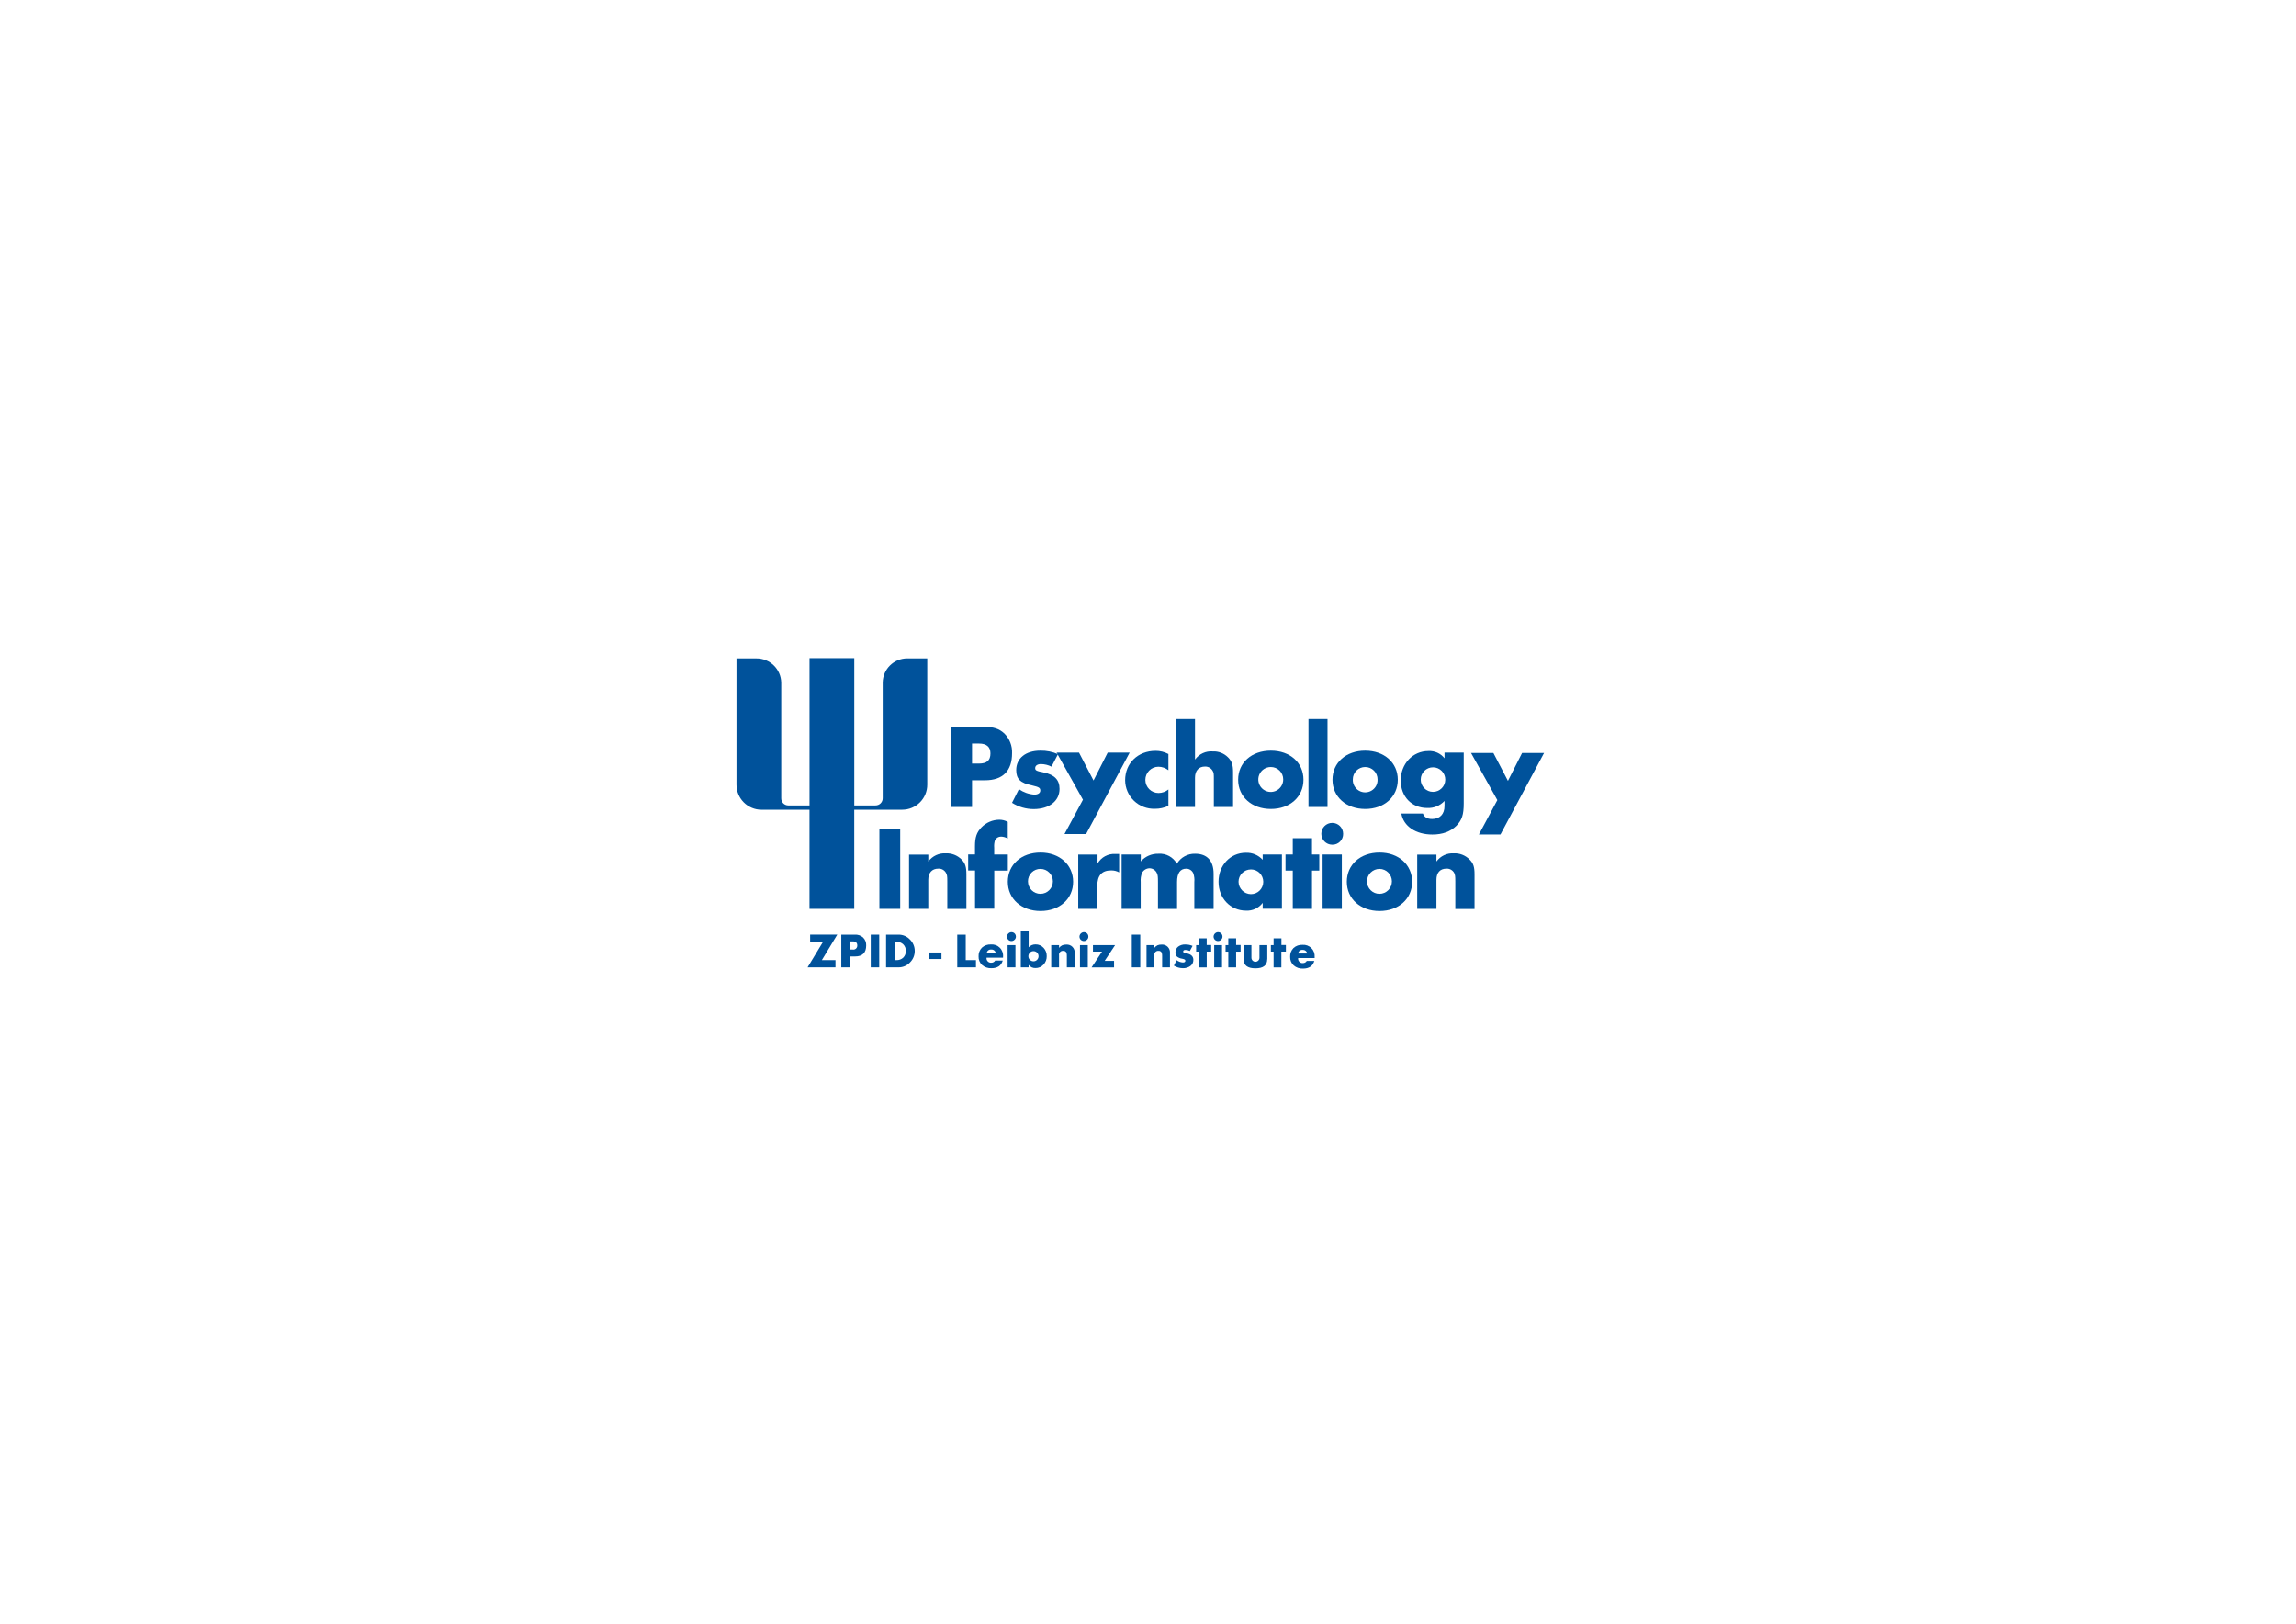
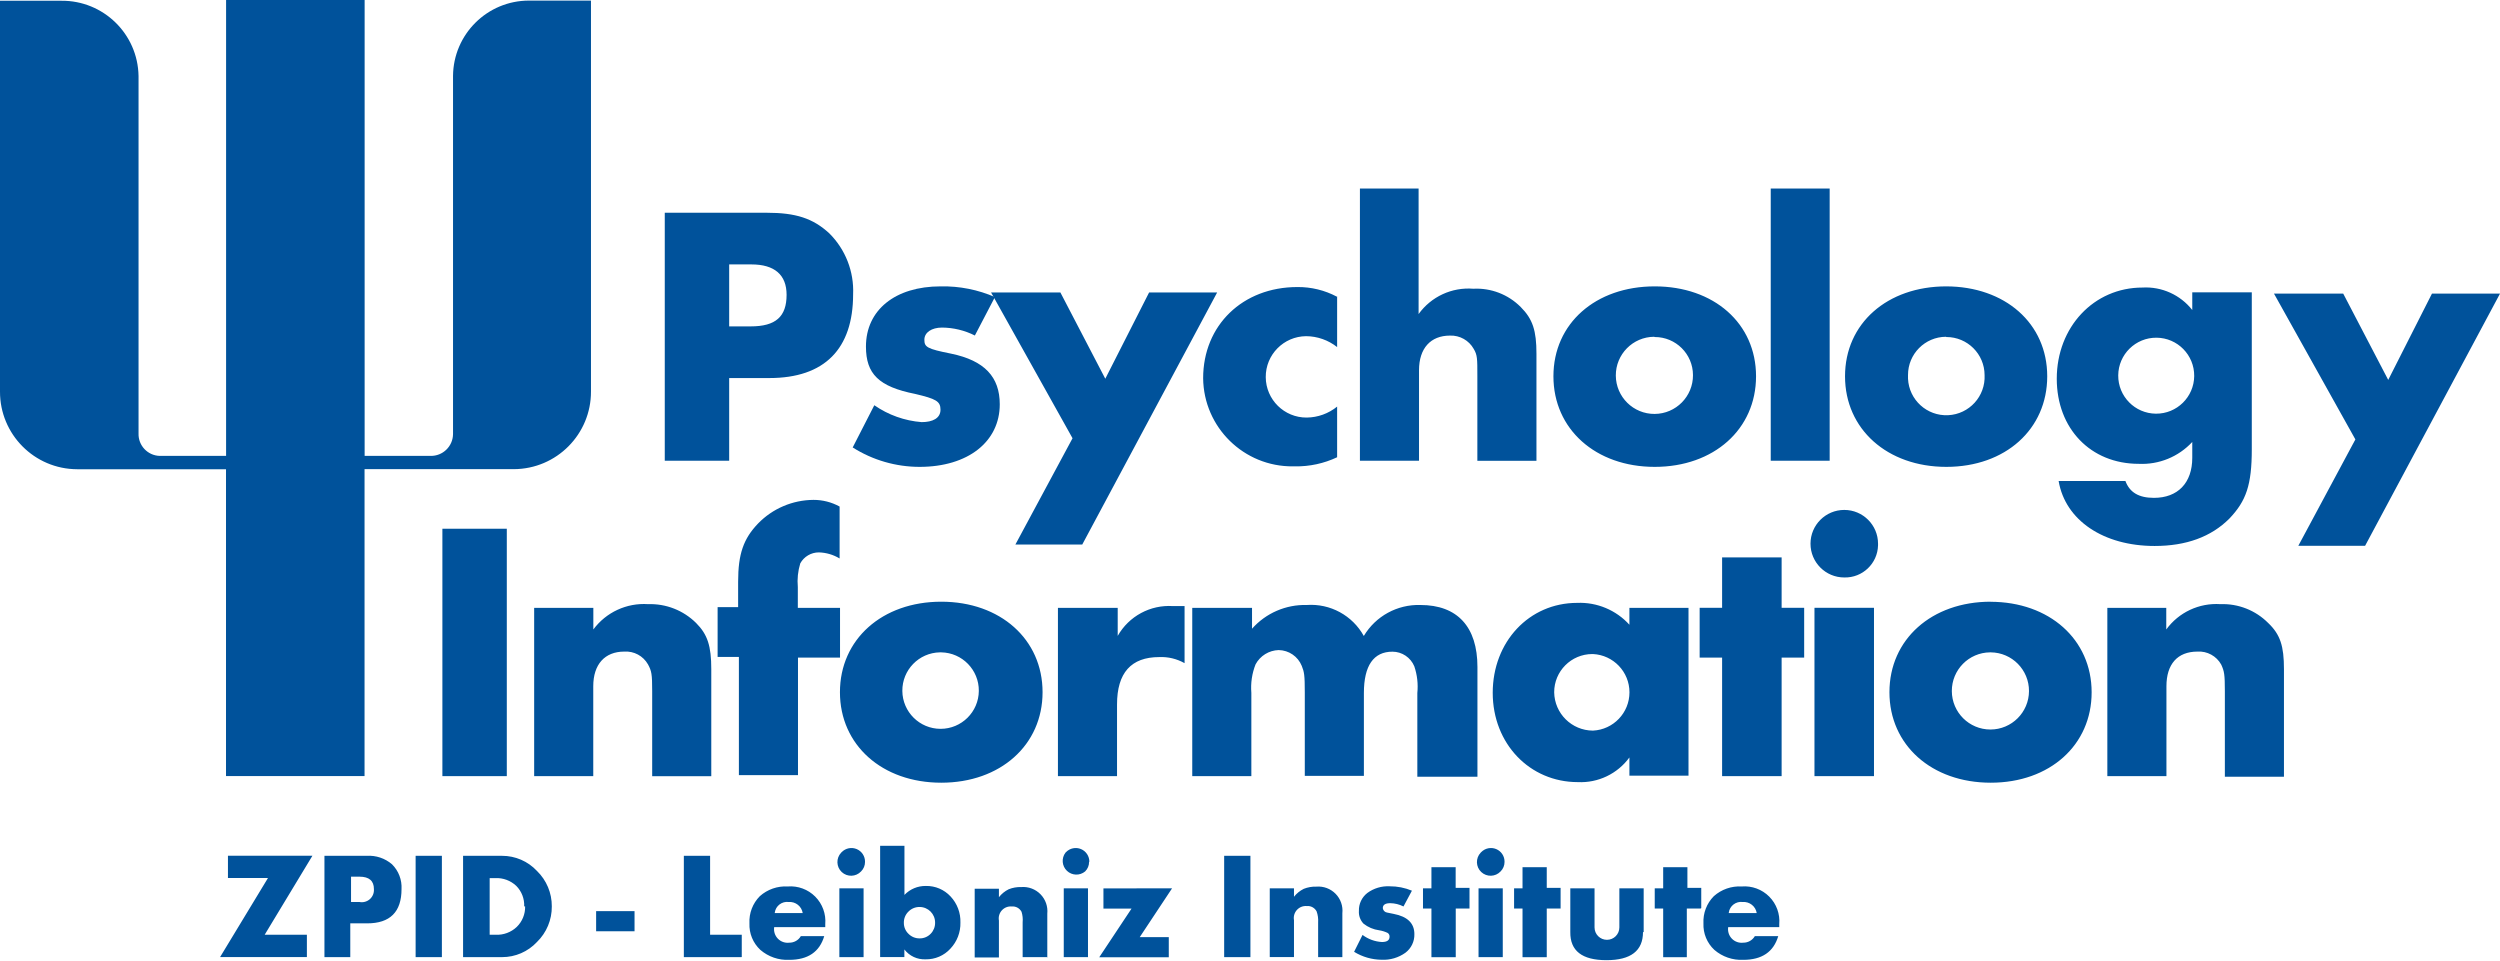
- <svg xmlns="http://www.w3.org/2000/svg" id="Ebene_1" data-name="Ebene 1" viewBox="0 0 841.89 595.28">
-   <defs>
-     <style>.cls-1,.cls-2{fill:#00529b;}.cls-1{fill-rule:evenodd;}</style>
-   </defs>
-   <polygon class="cls-1" points="330.08 303.91 322.45 303.91 322.45 333.21 330.08 333.21 330.08 303.91 330.08 303.91" />
-   <path class="cls-1" d="M333.32,313.27v19.94h7.05V322.56c0-2.59,1.37-4.1,3.67-4.1a3,3,0,0,1,2.81,1.51c0.43,0.79.5,1.15,0.5,3.17v10.08h7V320.54c0-2.73-.43-4.1-1.8-5.47a7.71,7.71,0,0,0-5.69-2.23,7.45,7.45,0,0,0-6.48,3v-2.52h-7.05Z" />
-   <path class="cls-1" d="M364.55,319.17h5v-5.9h-5v-2.45a7.34,7.34,0,0,1,.29-2.81,2.51,2.51,0,0,1,2.23-1.3,5,5,0,0,1,2.45.72v-6.12a6.4,6.4,0,0,0-3.1-.79,9.23,9.23,0,0,0-6.55,2.81c-1.73,1.8-2.37,3.6-2.37,6.91v3H355v5.9h2.52v14h7.05v-14h0Z" />
-   <path class="cls-1" d="M381.54,312.55c-7.05,0-12,4.46-12,10.72s5,10.72,12,10.72,11.95-4.46,11.95-10.72-5-10.72-11.95-10.72h0Zm0,6a4.57,4.57,0,1,1-4.61,4.61,4.53,4.53,0,0,1,4.61-4.61h0Z" />
-   <path class="cls-1" d="M395.36,313.27v19.94h7v-8.49q0-5.61,5-5.61a5.6,5.6,0,0,1,3,.72v-6.76h-1.37a7,7,0,0,0-6.55,3.53v-3.31h-7Z" />
-   <path class="cls-1" d="M411.27,313.27v19.94h7v-9.86a7.51,7.51,0,0,1,.5-3.38,3.21,3.21,0,0,1,2.74-1.65,3,3,0,0,1,2.73,1.87c0.29,0.72.36,1.08,0.36,3.17v9.86h7v-9.86c0-3.24,1.15-4.89,3.38-4.89a2.81,2.81,0,0,1,2.59,1.73,7.49,7.49,0,0,1,.36,3.17v9.86H445V320.33c0-4.75-2.37-7.34-6.76-7.34a7.54,7.54,0,0,0-6.7,3.67,7.15,7.15,0,0,0-6.76-3.67,8.37,8.37,0,0,0-6.48,2.81v-2.52h-7Z" />
-   <path class="cls-1" d="M463,313.27v1.95a7.91,7.91,0,0,0-6.19-2.59c-5.69,0-10,4.61-10,10.65s4.39,10.58,10.08,10.58A7.14,7.14,0,0,0,463,331v2.16h7.05V313.27H463Zm-4.32,5.47a4.53,4.53,0,1,1,0,9.07,4.61,4.61,0,0,1-4.54-4.53,4.52,4.52,0,0,1,4.54-4.53h0Z" />
-   <path class="cls-1" d="M488.5,301.68a4,4,0,0,0-4,4,4,4,0,0,0,4,4,3.9,3.9,0,0,0,4-4,4,4,0,0,0-4-4h0Z" />
-   <polygon class="cls-1" points="492.02 313.27 484.97 313.27 484.97 333.21 492.02 333.21 492.02 313.27 492.02 313.27" />
-   <path class="cls-1" d="M505.85,312.55c-7.05,0-12,4.46-12,10.72s5,10.72,12,10.72,11.95-4.46,11.95-10.72-5-10.72-11.95-10.72h0Zm0,6a4.57,4.57,0,1,1-4.61,4.61,4.59,4.59,0,0,1,4.61-4.61h0Z" />
-   <path class="cls-1" d="M519.66,313.27v19.94h7.05V322.56c0-2.59,1.29-4.1,3.67-4.1A3,3,0,0,1,533.2,320c0.36,0.79.43,1.15,0.43,3.17v10.08h7.05V320.54c0-2.73-.43-4.1-1.87-5.47a7.59,7.59,0,0,0-5.69-2.23,7.33,7.33,0,0,0-6.41,3v-2.52h-7.05Z" />
-   <path class="cls-1" d="M356.42,286.06h4.75c6.55,0,9.93-3.45,9.93-9.93a9.59,9.59,0,0,0-2.81-7.2c-1.94-1.8-4-2.45-7.41-2.45H348.79v29.37h7.63v-9.79h0Zm0-6.12V272.6H359c2.73,0,4.17,1.22,4.17,3.6,0,2.59-1.29,3.74-4.25,3.74h-2.52Z" />
-   <path class="cls-1" d="M387.95,276.49a15.36,15.36,0,0,0-6.48-1.29c-5.4,0-8.85,2.81-8.85,7.13,0,3.24,1.51,4.75,5.83,5.61,2.45,0.58,3,.86,3,1.87s-0.93,1.51-2.23,1.51a11.38,11.38,0,0,1-5.61-2l-2.52,5a14.81,14.81,0,0,0,7.92,2.3c5.76,0,9.5-3,9.5-7.41,0-3.24-1.8-5.18-5.76-6-2.88-.57-3.17-0.79-3.17-1.65s0.86-1.44,2.09-1.44a8.78,8.78,0,0,1,3.89.94l2.37-4.54h0Z" />
-   <polygon class="cls-1" points="397.09 293.19 390.32 305.78 398.24 305.78 414.22 275.92 406.16 275.92 400.97 286.14 395.65 275.92 387.44 275.92 397.09 293.19 397.09 293.19" />
-   <path class="cls-1" d="M428.4,276.42a9.78,9.78,0,0,0-4.68-1.15c-6.48,0-11.16,4.53-11.16,10.8a10.55,10.55,0,0,0,10.87,10.44,11.28,11.28,0,0,0,5-1.08v-6a5.81,5.81,0,0,1-3.6,1.3,4.82,4.82,0,1,1-.07-9.64,6,6,0,0,1,3.67,1.29v-6h0Z" />
-   <path class="cls-1" d="M431.13,263.61v32.24h7.05V285.13c0-2.59,1.37-4.1,3.67-4.1a3.09,3.09,0,0,1,2.81,1.58c0.43,0.72.43,1.15,0.43,3.17v10.08h7.05V283.18c0-2.73-.43-4.1-1.87-5.54a7.37,7.37,0,0,0-5.61-2.16,7.27,7.27,0,0,0-6.48,3V263.61h-7.05Z" />
-   <path class="cls-1" d="M466,275.2c-7.05,0-12,4.39-12,10.65s5,10.73,12,10.73,11.95-4.46,11.95-10.73S473,275.2,466,275.2h0Zm0,6a4.52,4.52,0,0,1,4.53,4.54,4.57,4.57,0,1,1-4.53-4.54h0Z" />
-   <polygon class="cls-1" points="486.77 263.61 479.79 263.61 479.79 295.85 486.77 295.85 486.77 263.61 486.77 263.61" />
-   <path class="cls-1" d="M500.59,275.2c-7,0-12,4.39-12,10.65s5,10.73,12,10.73,11.95-4.46,11.95-10.73-5-10.65-11.95-10.65h0Zm0,6a4.52,4.52,0,0,1,4.53,4.54,4.54,4.54,0,1,1-9.07,0,4.52,4.52,0,0,1,4.54-4.54h0Z" />
-   <path class="cls-1" d="M536.72,275.91h-7.05V278a7,7,0,0,0-5.9-2.66c-5.76,0-10.15,4.68-10.15,10.8,0,5.9,4,10.08,9.71,10.08a8.12,8.12,0,0,0,6.34-2.59v1.87c0,3-1.73,4.75-4.54,4.75-1.8,0-2.88-.65-3.38-2h-7.91c0.79,4.68,5.33,7.7,11.37,7.7q5.61,0,8.85-3.24c2-2.09,2.66-4,2.66-8.21V275.91h0Zm-11.23,5.4a4.5,4.5,0,1,1-4.54,4.46,4.5,4.5,0,0,1,4.54-4.46h0Z" />
-   <path class="cls-1" d="M296.82,333.21V296.86H279.19a9.17,9.17,0,0,1-9.14-9.21V241.37h7.27a9.06,9.06,0,0,1,9.14,8.93v42.32a2.58,2.58,0,0,0,2.52,2.66h7.85v-54h16.41v54H321a2.61,2.61,0,0,0,2.66-2.66V250.29a9,9,0,0,1,9-8.93H340v46.28a9.17,9.17,0,0,1-9.14,9.21H313.23v36.35H296.82Z" />
-   <polygon class="cls-1" points="481.08 319.17 481.08 313.27 481.08 307.3 474.03 307.3 474.03 313.27 474.03 319.17 474.03 333.21 481.08 333.21 481.08 319.17 481.08 319.17" />
-   <polygon class="cls-1" points="471.37 313.27 483.75 313.27 483.75 319.17 471.37 319.17 471.37 313.27 471.37 313.27" />
-   <polygon class="cls-1" points="549.04 293.33 542.28 305.93 550.19 305.93 566.17 276.06 558.11 276.06 552.93 286.28 547.6 276.06 539.4 276.06 549.04 293.33 549.04 293.33" />
-   <path class="cls-2" d="M307,342.65L301.35,352h5v2.64H296.12l5.67-9.36h-4.73v-2.64H307Z" />
-   <path class="cls-2" d="M317.61,346.59q0,4.06-4.07,4.06h-1.95v4h-3.11v-12h4.95a4.2,4.2,0,0,1,3,1A3.83,3.83,0,0,1,317.61,346.59Zm-3.27,0q0-1.47-1.71-1.47h-1v3h1A1.44,1.44,0,0,0,314.34,346.62Z" />
-   <path class="cls-2" d="M322.39,354.65h-3.11v-12h3.11v12Z" />
-   <path class="cls-2" d="M335.41,348.64a5.81,5.81,0,0,1-1.76,4.22,5.63,5.63,0,0,1-4.14,1.79H324.9v-12h4.61a5.63,5.63,0,0,1,4.14,1.79A5.79,5.79,0,0,1,335.41,348.64Zm-3.27,0a3.25,3.25,0,0,0-.94-2.43,3.39,3.39,0,0,0-2.48-.92H328V352h0.72a3.39,3.39,0,0,0,2.48-.92A3.28,3.28,0,0,0,332.15,348.64Z" />
-   <path class="cls-2" d="M345.21,351.59h-4.55V349.2h4.55v2.39Z" />
-   <path class="cls-2" d="M357.82,354.65H351v-12h3.11V352h3.75v2.64Z" />
-   <path class="cls-2" d="M367.81,351.1h-6.06a1.61,1.61,0,0,0,1.78,1.84,1.57,1.57,0,0,0,1.38-.78h2.77q-0.83,2.81-4.14,2.81a4.88,4.88,0,0,1-3.43-1.18,4.06,4.06,0,0,1-1.29-3.14,4.26,4.26,0,0,1,1.22-3.22,4.57,4.57,0,0,1,3.31-1.18,4.13,4.13,0,0,1,4.45,4.47v0.38Zm-2.68-1.67a1.56,1.56,0,0,0-1.66-1.31,1.47,1.47,0,0,0-1.66,1.31h3.31Z" />
-   <path class="cls-2" d="M372.51,343.36a1.57,1.57,0,0,1-.47,1.14,1.62,1.62,0,1,1-2.29-2.29A1.61,1.61,0,0,1,372.51,343.36Zm-0.17,11.29h-2.87V346.5h2.87v8.16Z" />
-   <path class="cls-2" d="M383.81,350.56a4.34,4.34,0,0,1-1.19,3.09,3.87,3.87,0,0,1-2.93,1.26,3,3,0,0,1-2.52-1.17v0.9h-2.87V341.46h2.88v5.83a3.43,3.43,0,0,1,2.54-1.06,3.87,3.87,0,0,1,2.92,1.24A4.32,4.32,0,0,1,383.81,350.56Zm-3,0a1.84,1.84,0,0,0-1.85-1.85,1.81,1.81,0,0,0-1.32.54,1.79,1.79,0,0,0-.55,1.33,1.77,1.77,0,0,0,.55,1.31,1.81,1.81,0,0,0,1.32.54,1.77,1.77,0,0,0,1.31-.55A1.82,1.82,0,0,0,380.81,350.56Z" />
-   <path class="cls-2" d="M394.06,354.65h-2.87v-4.12a3.19,3.19,0,0,0-.18-1.3,1.19,1.19,0,0,0-1.16-.63,1.42,1.42,0,0,0-1.52,1.67v4.37h-2.87V346.5h2.87v1a3.38,3.38,0,0,1,1.16-.94,3.69,3.69,0,0,1,1.49-.26,2.87,2.87,0,0,1,3.08,3.15v5.18Z" />
-   <path class="cls-2" d="M399.08,343.36a1.57,1.57,0,0,1-.47,1.14,1.62,1.62,0,1,1-2.29-2.29A1.61,1.61,0,0,1,399.08,343.36Zm-0.17,11.29H396V346.5h2.87v8.16Z" />
-   <path class="cls-2" d="M408.88,346.5l-3.82,5.77h3.44v2.39h-8.24l3.83-5.77h-3.33V346.5h8.12Z" />
-   <path class="cls-2" d="M418.13,354.65H415v-12h3.11v12Z" />
-   <path class="cls-2" d="M429,354.65h-2.87v-4.12a3.23,3.23,0,0,0-.18-1.3,1.19,1.19,0,0,0-1.16-.63,1.42,1.42,0,0,0-1.52,1.67v4.37h-2.87V346.5h2.87v1a3.38,3.38,0,0,1,1.16-.94,3.69,3.69,0,0,1,1.49-.26,2.86,2.86,0,0,1,3.08,3.15v5.18Z" />
-   <path class="cls-2" d="M437.58,351.92a2.67,2.67,0,0,1-1.06,2.21,4.47,4.47,0,0,1-2.82.83,6.32,6.32,0,0,1-3.26-.94l1-2a4.21,4.21,0,0,0,2.3.84c0.6,0,.9-0.21.9-0.63a0.49,0.49,0,0,0-.23-0.45,3.69,3.69,0,0,0-1-.31,3.79,3.79,0,0,1-1.86-.79,2,2,0,0,1-.54-1.51,2.58,2.58,0,0,1,1-2.12,4.11,4.11,0,0,1,2.65-.79,6.73,6.73,0,0,1,2.63.52l-1,1.87a3.54,3.54,0,0,0-1.57-.39q-0.88,0-.88.59a0.6,0.6,0,0,0,.5.52l0.79,0.16Q437.58,350,437.58,351.92Z" />
-   <path class="cls-2" d="M444.12,348.89h-1.64v5.77H439.6v-5.77h-1V346.5h1V344h2.87v2.45h1.64v2.39Z" />
-   <path class="cls-2" d="M448.26,343.36a1.57,1.57,0,0,1-.47,1.14,1.62,1.62,0,1,1-2.29-2.29A1.61,1.61,0,0,1,448.26,343.36Zm-0.17,11.29h-2.87V346.5h2.87v8.16Z" />
-   <path class="cls-2" d="M454.9,348.89h-1.64v5.77h-2.87v-5.77h-1V346.5h1V344h2.87v2.45h1.64v2.39Z" />
-   <path class="cls-2" d="M464.66,351.68q0,3.33-4.33,3.33T456,351.68V346.5h2.87v4.63a1.47,1.47,0,1,0,2.94,0V346.5h2.88v5.19Z" />
-   <path class="cls-2" d="M471.49,348.89h-1.64v5.77H467v-5.77h-1V346.5h1V344h2.87v2.45h1.64v2.39Z" />
-   <path class="cls-2" d="M482,351.24H476a1.61,1.61,0,0,0,1.78,1.84,1.57,1.57,0,0,0,1.38-.78h2.77q-0.83,2.81-4.14,2.81a4.88,4.88,0,0,1-3.43-1.18,4.06,4.06,0,0,1-1.29-3.14,4.26,4.26,0,0,1,1.22-3.22,4.57,4.57,0,0,1,3.31-1.18,4.13,4.13,0,0,1,4.45,4.47v0.38Zm-2.68-1.67a1.56,1.56,0,0,0-1.66-1.31,1.47,1.47,0,0,0-1.66,1.31h3.31Z" />
+ <svg xmlns="http://www.w3.org/2000/svg" viewBox="0 0 296.12 113.73">
+   <path fill="#00529b" d="M60.03 62.63H52.4v29.3h7.63v-29.3M63.27 72v19.93h7V81.28c0-2.59 1.37-4.1 3.67-4.1a3 3 0 0 1 2.81 1.51c.43.79.5 1.15.5 3.17v10.08h7V79.26c0-2.73-.43-4.1-1.8-5.47a7.71 7.71 0 0 0-5.69-2.23 7.45 7.45 0 0 0-6.48 3V72h-7zM94.5 77.89h5V72h-5v-2.46a7.34 7.34 0 0 1 .29-2.81 2.51 2.51 0 0 1 2.21-1.3 5 5 0 0 1 2.45.72V60a6.4 6.4 0 0 0-3.1-.79A9.23 9.23 0 0 0 89.8 62c-1.73 1.8-2.37 3.6-2.37 6.91v3H85v5.9h2.52v14h7v-14zM111.49 71.27c-7 0-12 4.46-12 10.72s5 10.72 12 10.72 12-4.46 12-10.72-5-10.72-12-10.72zm0 6a4.53 4.53 0 1 1-.16 0zM125.31 72v19.93h7v-8.49q0-5.61 5-5.61a5.6 5.6 0 0 1 3 .72v-6.76h-1.37a7 7 0 0 0-6.55 3.53V72h-7.08zM141.22 72v19.93h7v-9.86a7.51 7.51 0 0 1 .5-3.38 3.21 3.21 0 0 1 2.74-1.69 3 3 0 0 1 2.73 1.87c.29.72.36 1.08.36 3.17v9.86h7v-9.82c0-3.24 1.15-4.89 3.38-4.89a2.81 2.81 0 0 1 2.59 1.73 7.49 7.49 0 0 1 .36 3.17V92H175V79c0-4.75-2.37-7.34-6.76-7.34a7.54 7.54 0 0 0-6.7 3.67 7.15 7.15 0 0 0-6.76-3.67 8.37 8.37 0 0 0-6.48 2.81V72h-7.08zM193 72v2a7.91 7.91 0 0 0-6.19-2.59c-5.69 0-10 4.61-10 10.65s4.39 10.58 10.08 10.58a7.14 7.14 0 0 0 6.11-2.92v2.16h7V72zm-4.32 5.47a4.54 4.54 0 0 1 0 9.07 4.61 4.61 0 0 1-4.59-4.54 4.52 4.52 0 0 1 4.51-4.53h.08zM218.45 60.4a4 4 0 0 0 0 8 3.9 3.9 0 0 0 4-3.8v-.2a4 4 0 0 0-4-4zM221.97 71.99h-7.05v19.94h7.05V71.99M235.8 71.27c-7 0-12 4.46-12 10.72s5 10.72 12 10.72 11.95-4.46 11.95-10.71-5-10.72-12-10.72h.05zm0 6a4.57 4.57 0 1 1-.08 0zM249.61 72v19.93h7V81.28c0-2.59 1.29-4.1 3.67-4.1a3 3 0 0 1 2.82 1.54c.36.79.43 1.15.43 3.17V92h7V79.26c0-2.73-.43-4.1-1.87-5.47a7.59 7.59 0 0 0-5.66-2.23 7.33 7.33 0 0 0-6.41 3V72h-6.95zM86.37 44.78h4.75c6.55 0 9.93-3.45 9.93-9.93a9.59 9.59 0 0 0-2.81-7.2c-1.94-1.8-4-2.45-7.41-2.45H78.74v29.37h7.63v-9.79zm0-6.12v-7.34H89c2.73 0 4.17 1.22 4.17 3.6 0 2.59-1.29 3.74-4.25 3.74h-2.55zM117.9 35.21a15.36 15.36 0 0 0-6.48-1.29c-5.4 0-8.85 2.81-8.85 7.13 0 3.24 1.51 4.75 5.83 5.61 2.45.58 3 .86 3 1.87s-.93 1.47-2.23 1.47a11.38 11.38 0 0 1-5.61-2L101 53a14.81 14.81 0 0 0 7.92 2.3c5.76 0 9.5-3 9.5-7.41 0-3.24-1.8-5.18-5.76-6-2.88-.57-3.17-.79-3.17-1.65s.86-1.44 2.09-1.44a8.78 8.78 0 0 1 3.89.94l2.37-4.54h.06z" />
+   <path fill="#00529b" d="M127.04 51.91l-6.77 12.59h7.92l15.98-29.86h-8.06l-5.19 10.22-5.32-10.22h-8.21l9.65 17.27M158.35 35.14a9.78 9.78 0 0 0-4.68-1.14c-6.48 0-11.16 4.53-11.16 10.8a10.55 10.55 0 0 0 10.65 10.44h.22a11.28 11.28 0 0 0 5-1.08v-6a5.81 5.81 0 0 1-3.6 1.3 4.82 4.82 0 1 1-.07-9.64 6 6 0 0 1 3.67 1.29v-6zM161.08 22.33v32.24h7V43.85c0-2.59 1.37-4.1 3.67-4.1a3.09 3.09 0 0 1 2.81 1.58c.43.72.43 1.15.43 3.17v10.08h7V41.9c0-2.73-.43-4.1-1.87-5.54a7.37 7.37 0 0 0-5.61-2.16 7.27 7.27 0 0 0-6.48 3V22.33zM196 33.92c-7 0-12 4.39-12 10.65s5 10.73 12 10.73 12-4.46 12-10.73-5-10.65-12-10.65zm0 6a4.52 4.52 0 0 1 4.53 4.51 4.57 4.57 0 1 1-4.6-4.54zM216.72 22.33h-6.98v32.24h6.98V22.33M230.54 33.92c-7 0-12 4.39-12 10.65s5 10.73 12 10.73 11.95-4.46 11.95-10.73-5-10.65-12-10.65h.05zm0 6a4.52 4.52 0 0 1 4.53 4.51 4.54 4.54 0 1 1-9.07.43v-.43a4.52 4.52 0 0 1 4.5-4.54zM266.67 34.63h-7v2.09a7 7 0 0 0-5.9-2.66c-5.76 0-10.15 4.68-10.15 10.8 0 5.9 4 10.08 9.71 10.08a8.12 8.12 0 0 0 6.34-2.59v1.87c0 3-1.73 4.75-4.54 4.75-1.8 0-2.88-.65-3.38-2h-7.91c.79 4.68 5.33 7.7 11.37 7.7q5.61 0 8.85-3.24c2-2.09 2.66-4 2.66-8.21V34.63zM255.44 40a4.5 4.5 0 1 1-4.54 4.46 4.5 4.5 0 0 1 4.54-4.46zM26.77 91.93V55.58H9.14A9.17 9.17 0 0 1 0 46.38V.09h7.27A9.06 9.06 0 0 1 16.41 9v42.34a2.58 2.58 0 0 0 2.5 2.66h7.87V0h16.41v54H51a2.61 2.61 0 0 0 2.66-2.56V9a9 9 0 0 1 9-8.93H70v46.29a9.17 9.17 0 0 1-9.13 9.21H43.18v36.35H26.77zM211.03 77.89V66.02h-7.05v25.91h7.05V77.89" />
+   <path fill="#00529b" d="M201.32 71.99h12.38v5.9h-12.38v-5.9M278.99 52.05l-6.76 12.6h7.91l15.98-29.87h-8.06L282.88 45l-5.33-10.22h-8.2l9.64 17.27M37 101.37l-5.65 9.35h5v2.64H26.07l5.67-9.36H27v-2.64h10zM47.56 105.31q0 4.06-4.07 4.06h-2v4h-3.06v-12h5a4.2 4.2 0 0 1 3 1 3.83 3.83 0 0 1 1.13 2.94zm-3.27 0q0-1.47-1.71-1.47h-1v3h1a1.44 1.44 0 0 0 1.71-1.5zM52.34 113.37h-3.11v-12h3.11zM65.36 107.36a5.81 5.81 0 0 1-1.76 4.22 5.63 5.63 0 0 1-4.14 1.79h-4.61v-12h4.61a5.63 5.63 0 0 1 4.14 1.79 5.79 5.79 0 0 1 1.76 4.2zm-3.27 0a3.25 3.25 0 0 0-.94-2.43 3.39 3.39 0 0 0-2.48-.92H58v6.71h.72a3.39 3.39 0 0 0 2.48-.92 3.28 3.28 0 0 0 1-2.44zM75.16 110.31h-4.55v-2.39h4.55zM87.77 113.37H81v-12h3.11v9.35h3.75v2.64zM97.76 109.82H91.7a1.61 1.61 0 0 0 1.78 1.84 1.57 1.57 0 0 0 1.38-.78h2.77q-.83 2.81-4.14 2.81a4.88 4.88 0 0 1-3.43-1.18 4.06 4.06 0 0 1-1.29-3.14 4.26 4.26 0 0 1 1.23-3.22 4.57 4.57 0 0 1 3.3-1.15 4.13 4.13 0 0 1 4.45 4.47v.35zm-2.68-1.67a1.56 1.56 0 0 0-1.66-1.31 1.47 1.47 0 0 0-1.65 1.26v.05h3.31zM102.46 102.08a1.57 1.57 0 0 1-.47 1.14 1.62 1.62 0 0 1-2.36-2.22l.07-.07a1.61 1.61 0 0 1 2.76 1.15zm-.17 11.29h-2.87v-8.15h2.87v8.16zM113.76 109.28a4.34 4.34 0 0 1-1.19 3.09 3.87 3.87 0 0 1-2.93 1.26 3 3 0 0 1-2.52-1.17v.9h-2.87v-13.18h2.88V106a3.43 3.43 0 0 1 2.54-1.06 3.87 3.87 0 0 1 2.92 1.24 4.32 4.32 0 0 1 1.17 3.1zm-3 0a1.84 1.84 0 0 0-1.83-1.85 1.81 1.81 0 0 0-1.32.54 1.79 1.79 0 0 0-.55 1.33 1.77 1.77 0 0 0 .55 1.31 1.81 1.81 0 0 0 1.32.54 1.77 1.77 0 0 0 1.31-.55 1.82 1.82 0 0 0 .52-1.32zM124 113.37h-2.87v-4.12A3.19 3.19 0 0 0 121 108a1.19 1.19 0 0 0-1.16-.63 1.42 1.42 0 0 0-1.52 1.67v4.37h-2.87v-8.14h2.87v1a3.38 3.38 0 0 1 1.16-.94 3.69 3.69 0 0 1 1.49-.26 2.87 2.87 0 0 1 3.08 3.15v5.2zM129 102.08a1.57 1.57 0 0 1-.47 1.14 1.62 1.62 0 0 1-2.33-2.22l.07-.07a1.61 1.61 0 0 1 2.76 1.15zm-.17 11.29H126v-8.15h2.87v8.16zM138.83 105.22L135 111h3.44v2.39h-8.24l3.83-5.77h-3.33v-2.39zM148.08 113.37H145v-12h3.11v12zM159 113.37h-2.87v-4.12a3.23 3.23 0 0 0-.18-1.3 1.19 1.19 0 0 0-1.16-.63 1.42 1.42 0 0 0-1.52 1.67v4.37h-2.87v-8.14h2.87v1a3.38 3.38 0 0 1 1.16-.94 3.69 3.69 0 0 1 1.49-.26 2.86 2.86 0 0 1 3.08 3.15v5.2zM167.53 110.64a2.67 2.67 0 0 1-1.06 2.21 4.47 4.47 0 0 1-2.82.83 6.32 6.32 0 0 1-3.26-.94l1-2a4.21 4.21 0 0 0 2.3.84q.9 0 .9-.63a.49.49 0 0 0-.23-.45 3.69 3.69 0 0 0-1-.31 3.79 3.79 0 0 1-1.86-.79 2 2 0 0 1-.54-1.51 2.58 2.58 0 0 1 1-2.12 4.11 4.11 0 0 1 2.65-.79 6.73 6.73 0 0 1 2.63.52l-1 1.87a3.54 3.54 0 0 0-1.57-.39q-.88 0-.88.59a.6.6 0 0 0 .5.52l.79.16q2.45.47 2.45 2.39zM174.07 107.61h-1.64v5.77h-2.88v-5.77h-1v-2.39h1v-2.5h2.87v2.45h1.64v2.44zM178.21 102.08a1.57 1.57 0 0 1-.47 1.14 1.62 1.62 0 1 1-2.36-2.22l.07-.07a1.61 1.61 0 0 1 2.76 1.15zm-.21 11.29h-2.87v-8.15H178v8.16zM184.85 107.61h-1.64v5.77h-2.87v-5.77h-1v-2.39h1v-2.5h2.87v2.45h1.64zM194.61 110.4q0 3.33-4.33 3.33T186 110.4v-5.18h2.87v4.63a1.47 1.47 0 0 0 2.94 0v-4.63h2.88v5.19zM201.44 107.61h-1.64v5.77H197v-5.77h-1v-2.39h1v-2.5h2.87v2.45h1.64v2.39zM210.76 109.82h-6.06a1.61 1.61 0 0 0 1.78 1.84 1.57 1.57 0 0 0 1.38-.78h2.77q-.83 2.81-4.14 2.81a4.88 4.88 0 0 1-3.43-1.18 4.06 4.06 0 0 1-1.29-3.14 4.26 4.26 0 0 1 1.23-3.22 4.57 4.57 0 0 1 3.3-1.15 4.13 4.13 0 0 1 4.45 4.47v.35zm-2.68-1.67a1.56 1.56 0 0 0-1.66-1.31 1.47 1.47 0 0 0-1.65 1.26v.05h3.31z" />
</svg>
